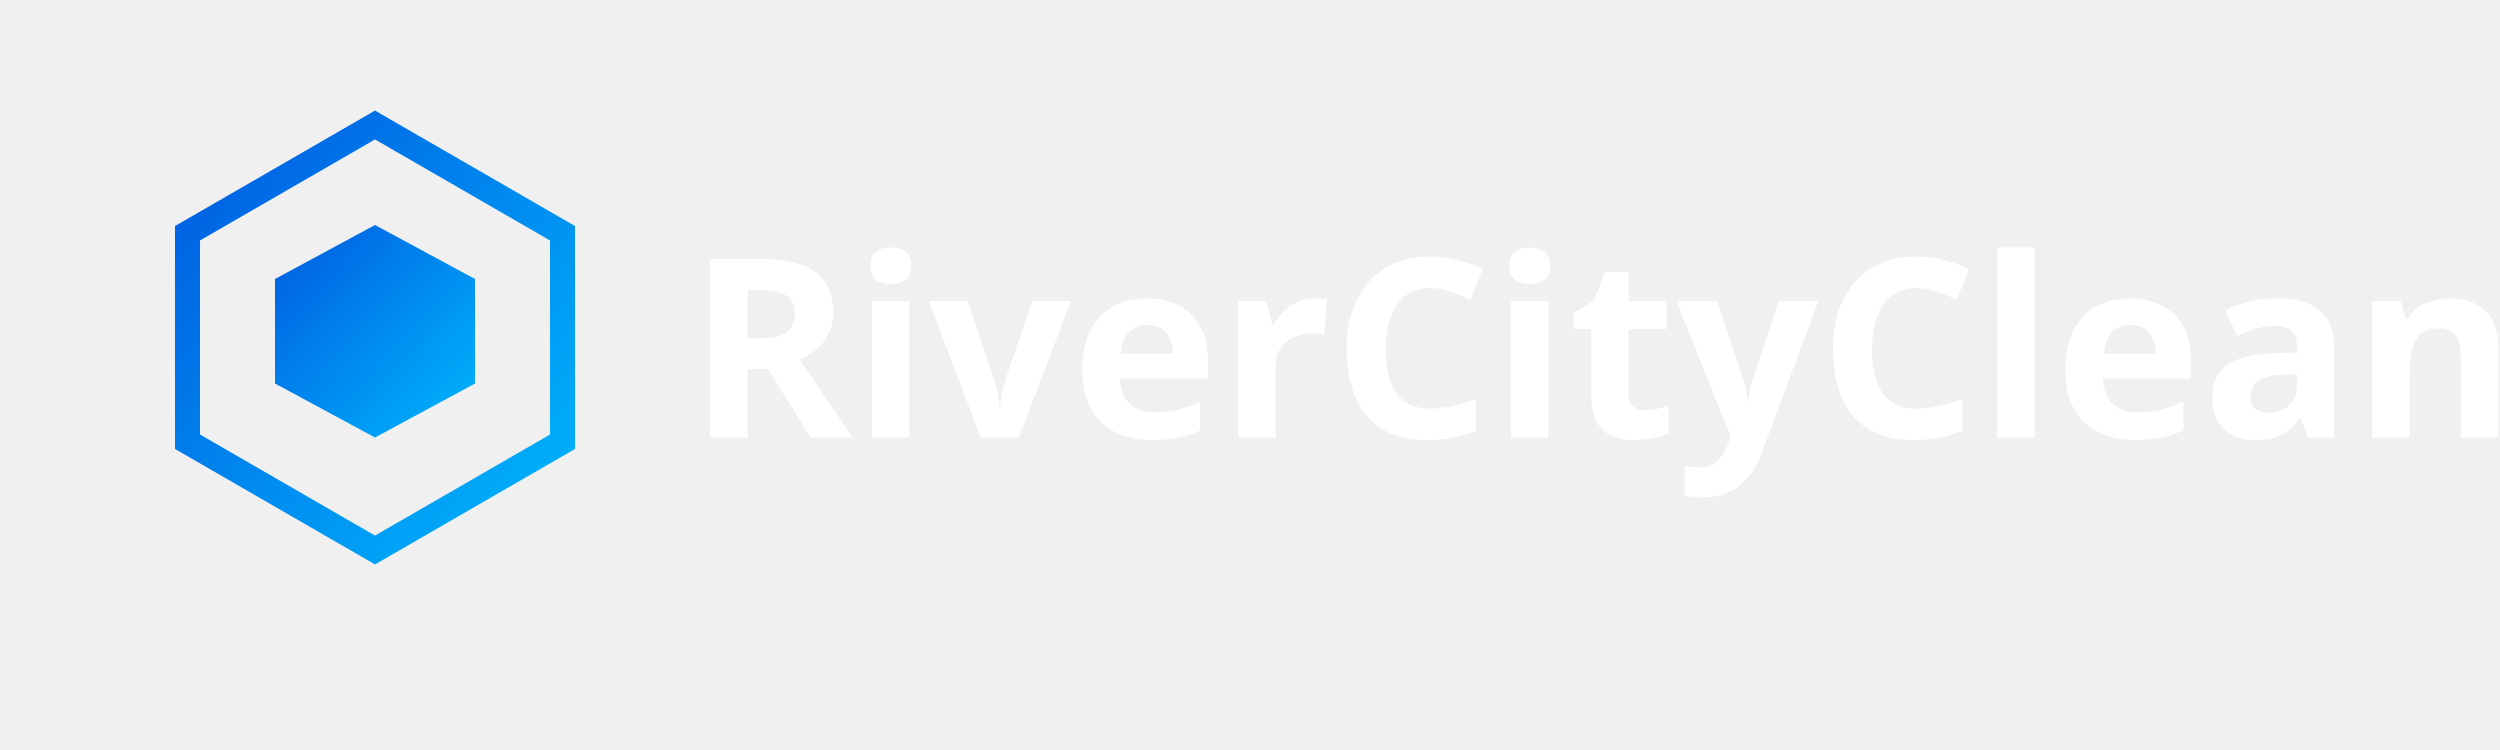
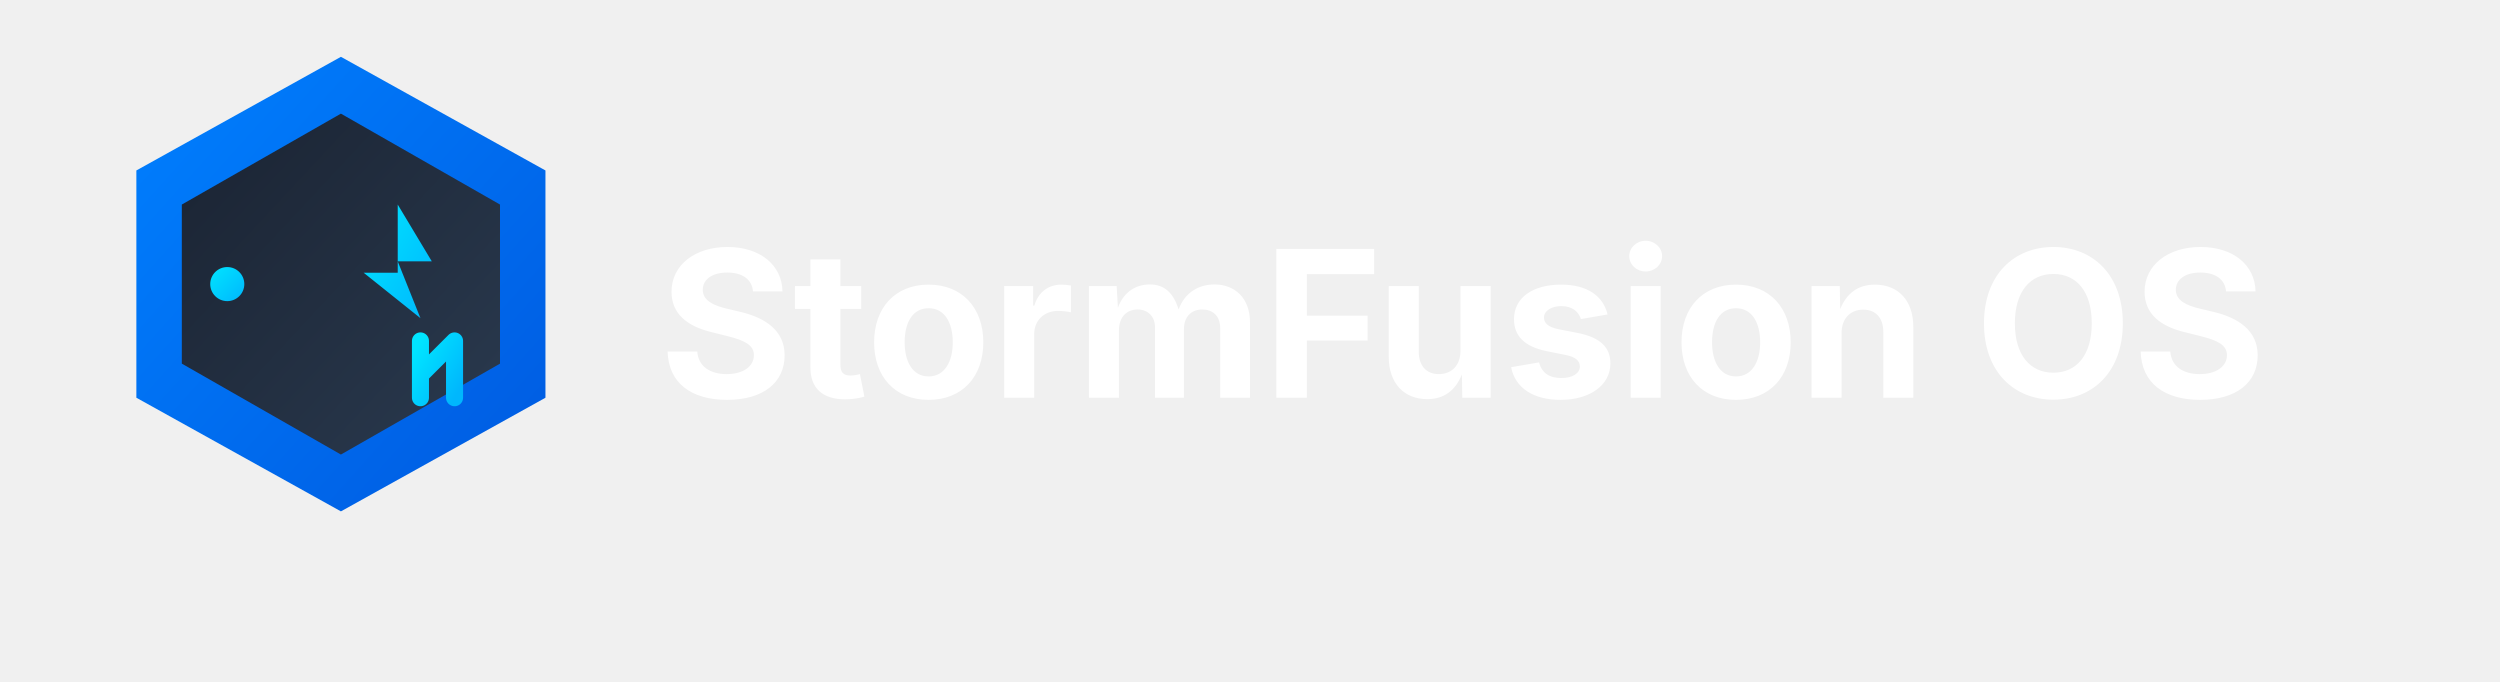
- <svg xmlns="http://www.w3.org/2000/svg" width="200" height="60" viewBox="0 0 200 60" fill="none">
-   <path d="M30 10L45 18.66V35.34L30 44L15 35.34V18.66L30 10Z" stroke="url(#gradient)" stroke-width="2" fill="none" />
-   <path d="M30 18L38 22.32V30.68L30 35L22 30.68V22.32L30 18Z" fill="url(#gradient)" />
-   <text x="55" y="35" fill="#FFFFFF" font-family="Sora, sans-serif" font-size="20" font-weight="600">RiverCityClean</text>
+ <svg xmlns="http://www.w3.org/2000/svg" width="220" height="60" viewBox="0 0 220 60" fill="none">
  <defs>
-     <linearGradient id="gradient" x1="0%" y1="0%" x2="100%" y2="100%">
-       <stop offset="0%" style="stop-color:#005AE0;stop-opacity:1" />
+     <linearGradient id="hexGradient" x1="0%" y1="0%" x2="100%" y2="100%">
+       <stop offset="0%" style="stop-color:#0080FF;stop-opacity:1" />
+       <stop offset="100%" style="stop-color:#005AE0;stop-opacity:1" />
+     </linearGradient>
+     <linearGradient id="innerGradient" x1="0%" y1="0%" x2="100%" y2="100%">
+       <stop offset="0%" style="stop-color:#1a2332;stop-opacity:1" />
+       <stop offset="100%" style="stop-color:#2a3a4f;stop-opacity:1" />
+     </linearGradient>
+     <linearGradient id="accentGradient" x1="0%" y1="0%" x2="100%" y2="100%">
+       <stop offset="0%" style="stop-color:#00E5FF;stop-opacity:1" />
      <stop offset="100%" style="stop-color:#00B7FD;stop-opacity:1" />
    </linearGradient>
  </defs>
+   <path d="M30 5 L48 15 L48 35 L30 45 L12 35 L12 15 Z" fill="url(#hexGradient)" />
+   <path d="M30 10 L44 18 L44 32 L30 40 L16 32 L16 18 Z" fill="url(#innerGradient)" />
+   <path d="M35 18 L38 23 L35 23 L37 28 L32 24 L35 24 Z" fill="url(#accentGradient)" />
+   <path d="M21 25 L24 25 M26 25 L29 25" stroke="url(#accentGradient)" stroke-width="1.5" stroke-linecap="round" />
+   <circle cx="20" cy="25" r="1.5" fill="url(#accentGradient)" />
+   <path d="M37 33 L40 30 L40 35 M37 30 L37 35" stroke="url(#accentGradient)" stroke-width="1.5" stroke-linecap="round" stroke-linejoin="round" />
+   <text x="58" y="35" fill="#FFFFFF" font-family="Sora, Inter, sans-serif" font-size="18" font-weight="700">StormFusion OS</text>
</svg>
